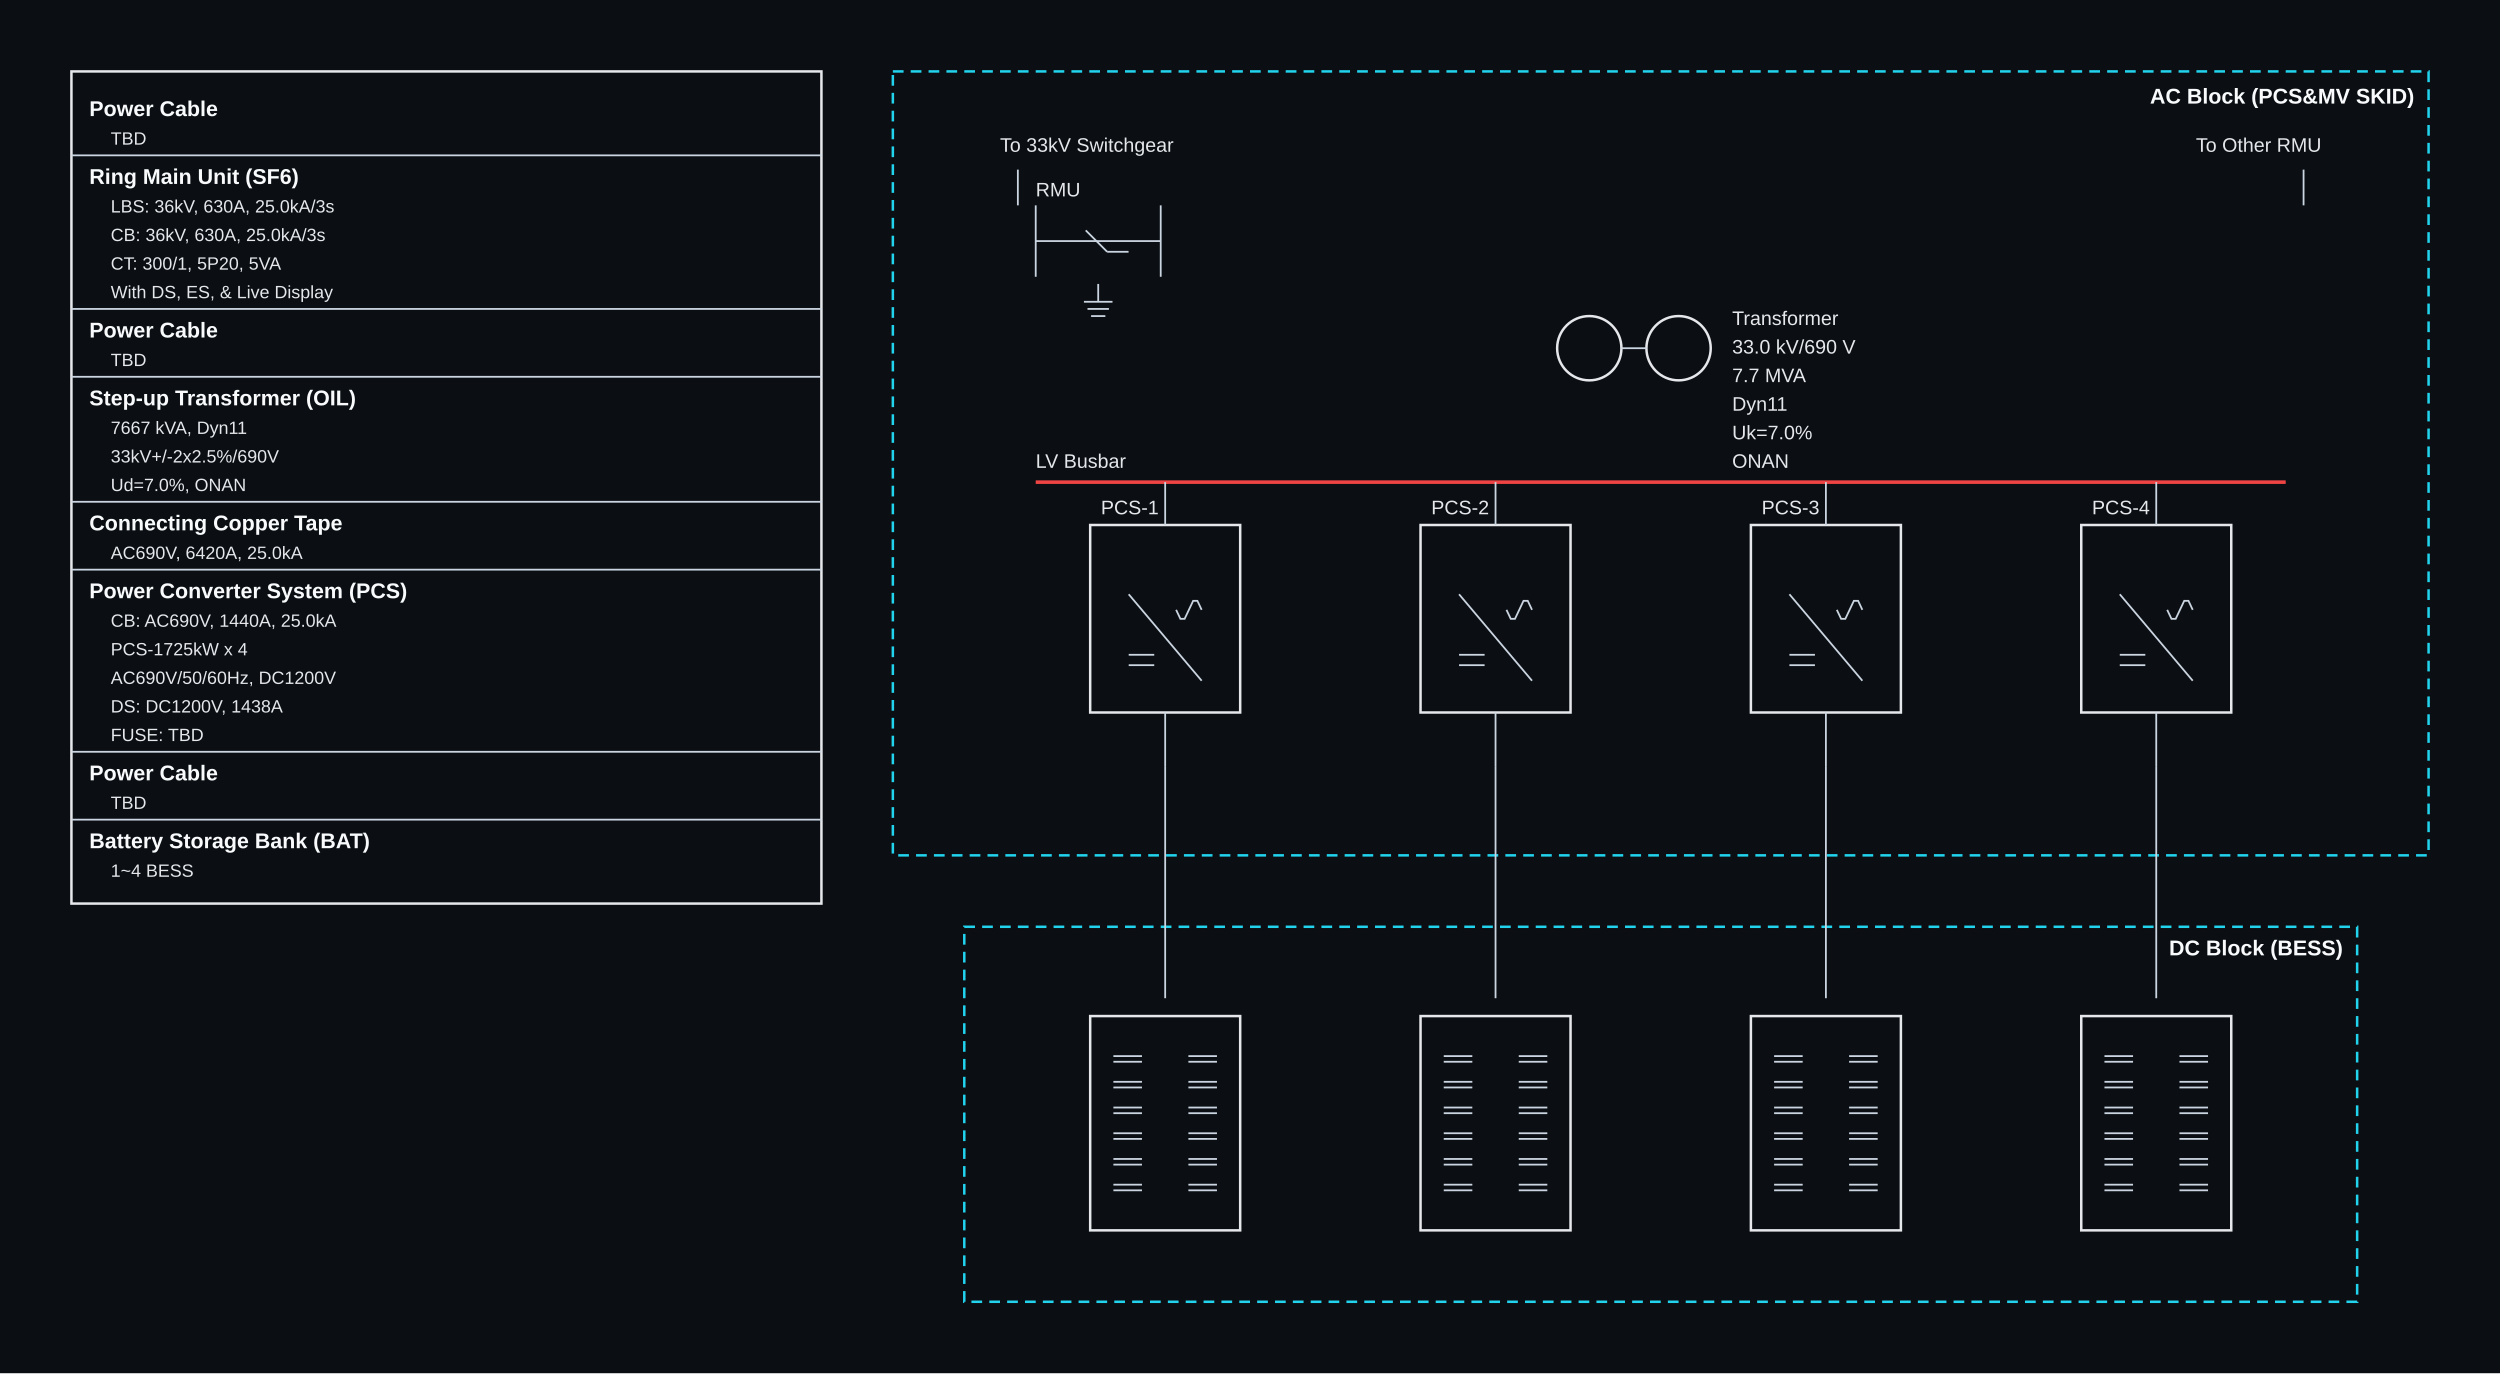
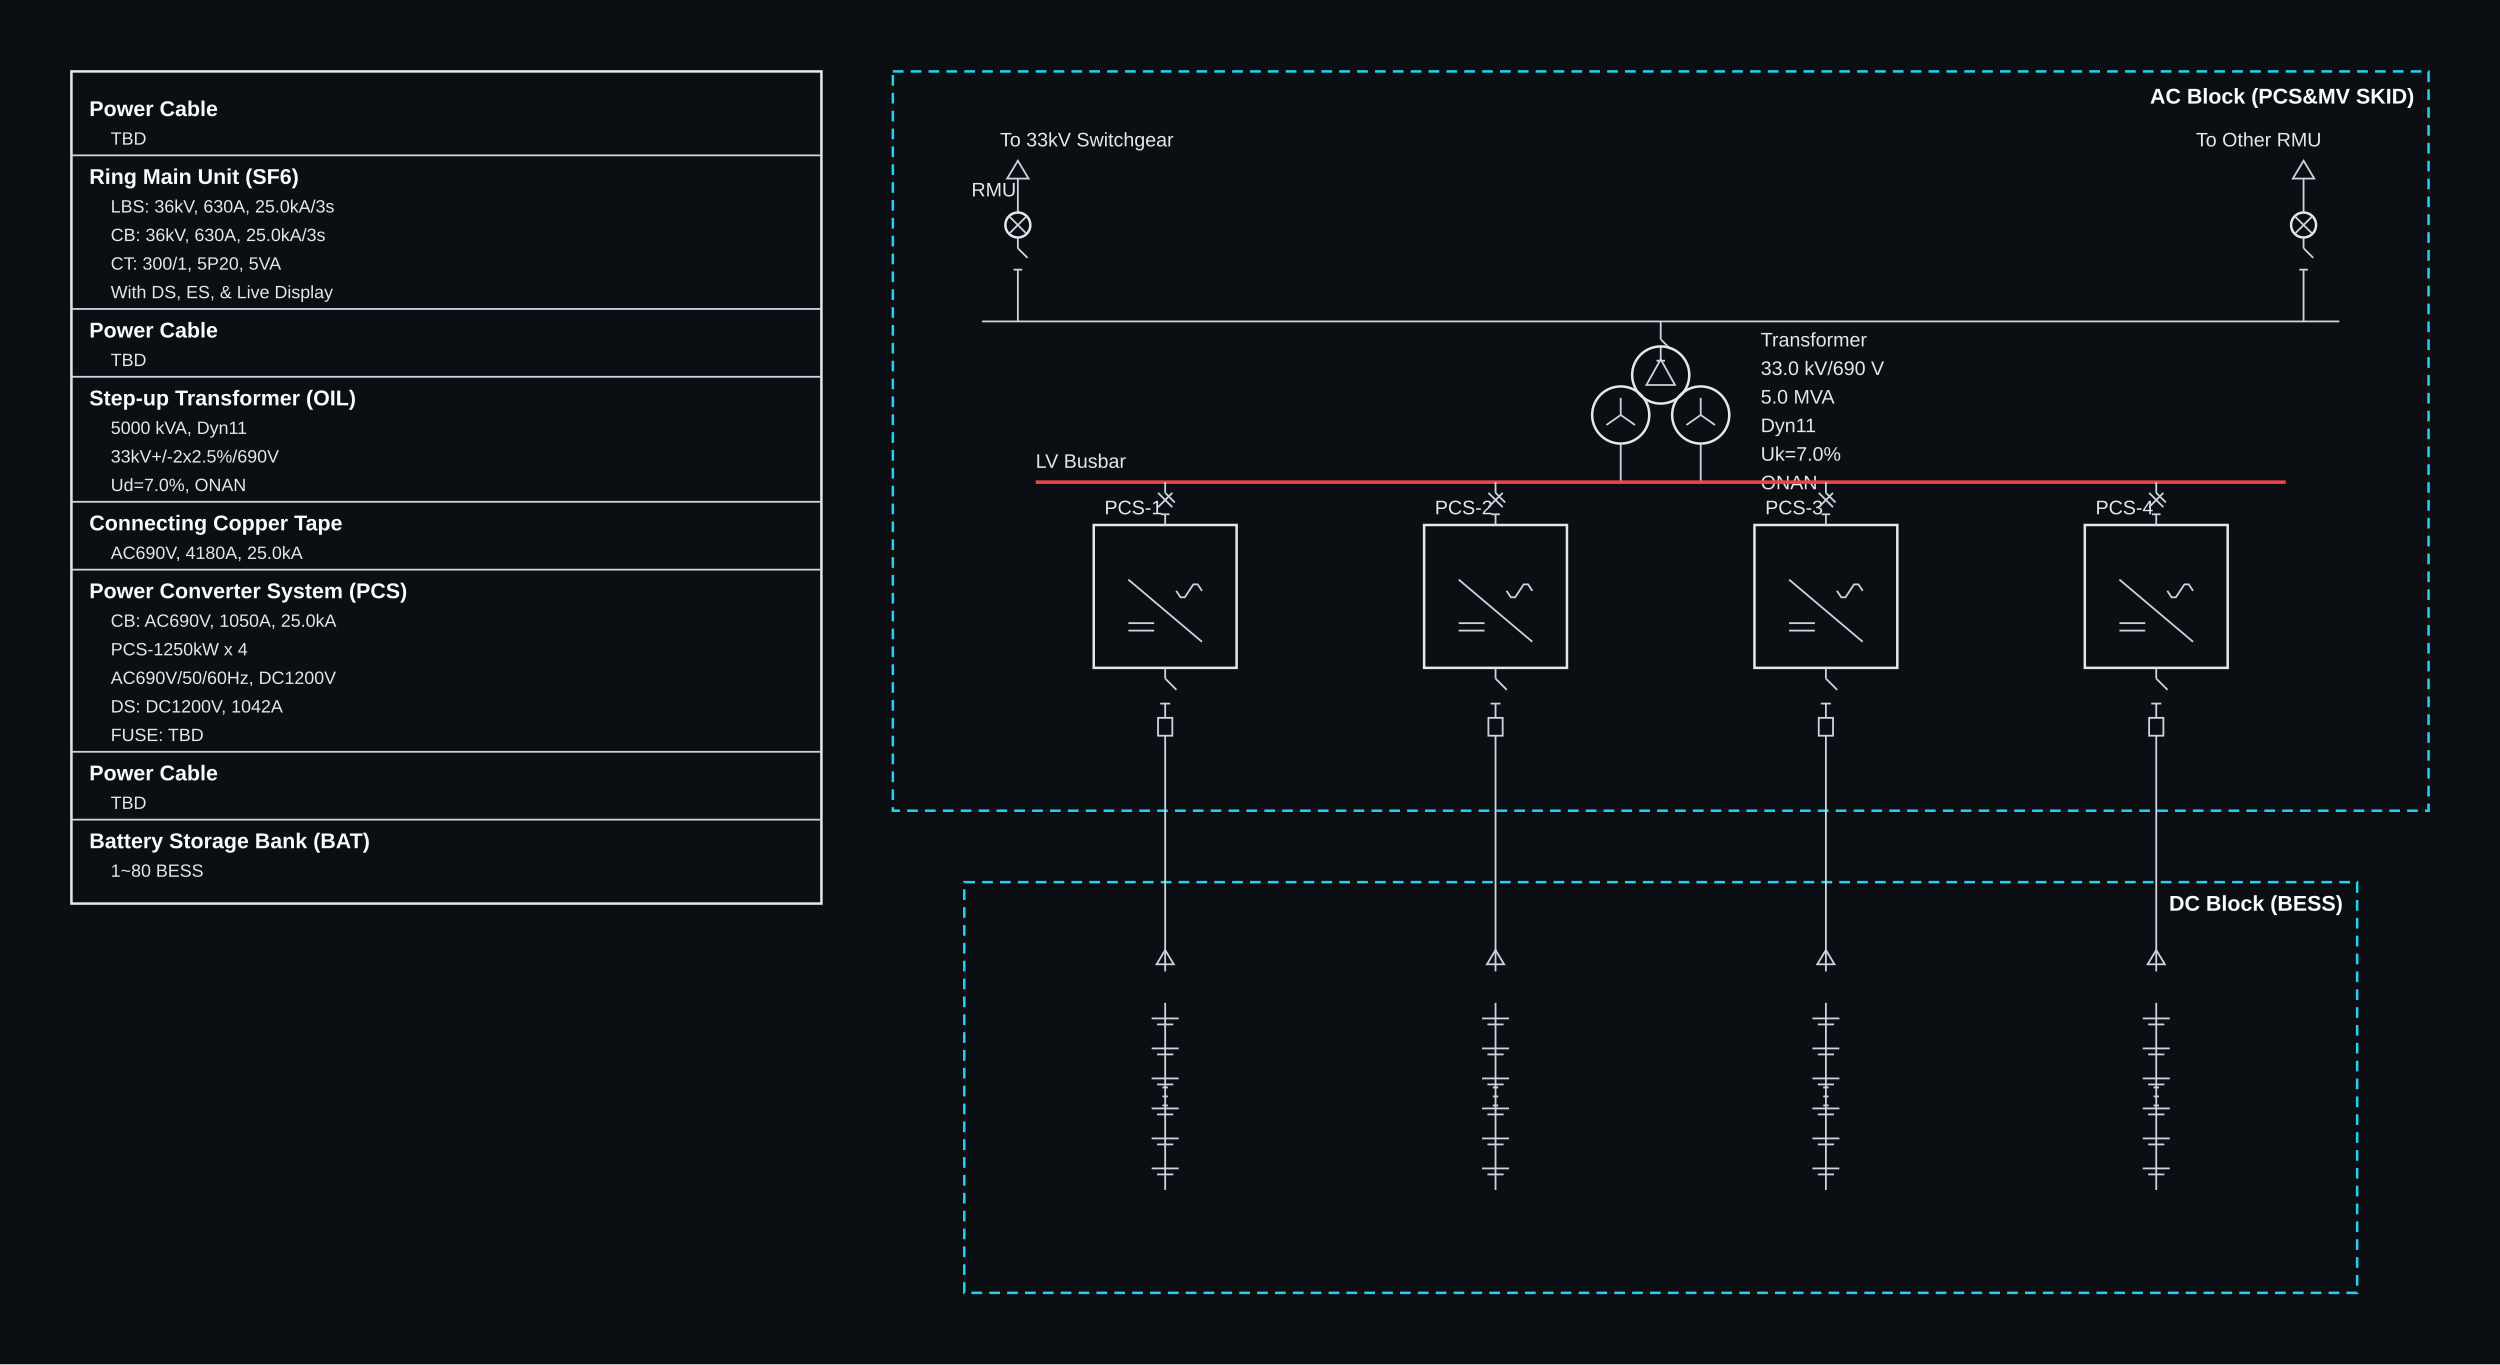
- <svg xmlns="http://www.w3.org/2000/svg" baseProfile="full" height="769.0px" version="1.1" viewBox="0 0 1400 769.0" width="1400px">
+ <svg xmlns="http://www.w3.org/2000/svg" baseProfile="full" height="764.0px" version="1.1" viewBox="0 0 1400 764.0" width="1400px">
  <defs />
  <style type="text/css">
svg { font-family: Arial, 'DejaVu Sans', sans-serif; font-size: 11px; }
.outline { stroke: #e5e7eb; stroke-width: 1.4; fill: none; }
.thin { stroke: #cbd5e1; stroke-width: 1.0; fill: none; }
.thick { stroke: #e5e7eb; stroke-width: 2.0; fill: none; }
.dash { stroke: #22d3ee; stroke-width: 1.4; fill: none; stroke-dasharray: 6,4; }
.busbar { stroke: #ef4444; stroke-width: 2.0; fill: none; }
.label { fill: #e5e7eb; }
.title { font-size: 12px; font-weight: bold; fill: #f8fafc; }
.small { font-size: 10px; fill: #e5e7eb; }
</style>
-   <rect fill="#0b0f13" height="769.0" width="1400" x="0" y="0" />
+   <rect fill="#0b0f13" height="764.0" width="1400" x="0" y="0" />
  <rect class="outline" height="466" width="420.0" x="40.0" y="40" />
  <text class="label title" x="50.0" y="65">Power Cable</text>
  <text class="label small" x="62.0" y="81">TBD</text>
  <line class="thin" x1="40.0" x2="460.0" y1="87.0" y2="87.0" />
  <text class="label title" x="50.0" y="103">Ring Main Unit (SF6)</text>
  <text class="label small" x="62.0" y="119">LBS: 36kV, 630A, 25.0kA/3s</text>
  <text class="label small" x="62.0" y="135">CB: 36kV, 630A, 25.0kA/3s</text>
  <text class="label small" x="62.0" y="151">CT: 300/1, 5P20, 5VA</text>
  <text class="label small" x="62.0" y="167">With DS, ES, &amp; Live Display</text>
  <line class="thin" x1="40.0" x2="460.0" y1="173.0" y2="173.0" />
  <text class="label title" x="50.0" y="189">Power Cable</text>
  <text class="label small" x="62.0" y="205">TBD</text>
  <line class="thin" x1="40.0" x2="460.0" y1="211.0" y2="211.0" />
  <text class="label title" x="50.0" y="227">Step-up Transformer (OIL)</text>
-   <text class="label small" x="62.0" y="243">7667 kVA, Dyn11</text>
+   <text class="label small" x="62.0" y="243">5000 kVA, Dyn11</text>
  <text class="label small" x="62.0" y="259">33kV+/-2x2.5%/690V</text>
  <text class="label small" x="62.0" y="275">Ud=7.0%, ONAN</text>
  <line class="thin" x1="40.0" x2="460.0" y1="281.0" y2="281.0" />
  <text class="label title" x="50.0" y="297">Connecting Copper Tape</text>
-   <text class="label small" x="62.0" y="313">AC690V, 6420A, 25.0kA</text>
+   <text class="label small" x="62.0" y="313">AC690V, 4180A, 25.0kA</text>
  <line class="thin" x1="40.0" x2="460.0" y1="319.0" y2="319.0" />
  <text class="label title" x="50.0" y="335">Power Converter System (PCS)</text>
-   <text class="label small" x="62.0" y="351">CB: AC690V, 1440A, 25.0kA</text>
-   <text class="label small" x="62.0" y="367">PCS-1725kW x 4</text>
+   <text class="label small" x="62.0" y="351">CB: AC690V, 1050A, 25.0kA</text>
+   <text class="label small" x="62.0" y="367">PCS-1250kW x 4</text>
  <text class="label small" x="62.0" y="383">AC690V/50/60Hz, DC1200V</text>
-   <text class="label small" x="62.0" y="399">DS: DC1200V, 1438A</text>
+   <text class="label small" x="62.0" y="399">DS: DC1200V, 1042A</text>
  <text class="label small" x="62.0" y="415">FUSE: TBD</text>
  <line class="thin" x1="40.0" x2="460.0" y1="421.0" y2="421.0" />
  <text class="label title" x="50.0" y="437">Power Cable</text>
  <text class="label small" x="62.0" y="453">TBD</text>
  <line class="thin" x1="40.0" x2="460.0" y1="459.0" y2="459.0" />
  <text class="label title" x="50.0" y="475">Battery Storage Bank (BAT)</text>
-   <text class="label small" x="62.0" y="491">1~4 BESS</text>
-   <rect class="dash" height="439.0" width="860.0" x="500.0" y="40" />
+   <text class="label small" x="62.0" y="491">1~80 BESS</text>
+   <rect class="dash" height="414.0" width="860.0" x="500.0" y="40" />
  <text class="label title" text-anchor="end" x="1352.0" y="58">AC Block (PCS&amp;MV SKID)</text>
-   <text class="label" x="560.0" y="85">To 33kV Switchgear</text>
-   <text class="label" text-anchor="end" x="1300.0" y="85">To Other RMU</text>
-   <line class="thin" x1="570.0" x2="570.0" y1="95" y2="115" />
-   <line class="thin" x1="1290.0" x2="1290.0" y1="95" y2="115" />
-   <text class="label" x="580.0" y="110">RMU</text>
-   <line class="thin" x1="580.0" x2="580.0" y1="115" y2="155" />
-   <line class="thin" x1="650.0" x2="650.0" y1="115" y2="155" />
-   <line class="thin" x1="580.0" x2="650.0" y1="135" y2="135" />
-   <line class="thin" x1="608.0" x2="620.0" y1="129" y2="141" />
-   <line class="thin" x1="620.0" x2="632.0" y1="141" y2="141" />
-   <line class="thin" x1="615.0" x2="615.0" y1="159" y2="169" />
-   <line class="thin" x1="607.0" x2="623.0" y1="169" y2="169" />
-   <line class="thin" x1="609.0" x2="621.0" y1="173" y2="173" />
-   <line class="thin" x1="611.0" x2="619.0" y1="177" y2="177" />
-   <circle class="outline" cx="890.0" cy="195" r="18" />
-   <circle class="outline" cx="940.0" cy="195" r="18" />
-   <line class="thin" x1="908.0" x2="922.0" y1="195" y2="195" />
-   <text class="label" x="970.0" y="182">Transformer</text>
-   <text class="label" x="970.0" y="198">33.0 kV/690 V</text>
-   <text class="label" x="970.0" y="214">7.7 MVA</text>
-   <text class="label" x="970.0" y="230">Dyn11</text>
-   <text class="label" x="970.0" y="246">Uk=7.0%</text>
-   <text class="label" x="970.0" y="262">ONAN</text>
+   <text class="label" x="560.0" y="82">To 33kV Switchgear</text>
+   <text class="label" text-anchor="end" x="1300.0" y="82">To Other RMU</text>
+   <polygon class="thin" fill="none" points="570.0,90.0 564.0,100 576.0,100" />
+   <line class="thin" x1="570.0" x2="570.0" y1="100" y2="119.0" />
+   <circle class="outline" cx="570.0" cy="126" r="7.0" />
+   <line class="thin" x1="565.1" x2="574.9" y1="121.1" y2="130.9" />
+   <line class="thin" x1="565.1" x2="574.9" y1="130.9" y2="121.1" />
+   <line class="thin" x1="570.0" x2="570.0" y1="133.0" y2="139.0" />
+   <line class="thin" x1="570.0" x2="575.4" y1="139.0" y2="144.4" />
+   <line class="thin" x1="567.6" x2="572.4" y1="151.0" y2="151.0" />
+   <line class="thin" x1="570.0" x2="570.0" y1="151.0" y2="180" />
+   <polygon class="thin" fill="none" points="1290.0,90.0 1284.0,100 1296.0,100" />
+   <line class="thin" x1="1290.0" x2="1290.0" y1="100" y2="119.0" />
+   <circle class="outline" cx="1290.0" cy="126" r="7.0" />
+   <line class="thin" x1="1285.1" x2="1294.9" y1="121.1" y2="130.9" />
+   <line class="thin" x1="1285.1" x2="1294.9" y1="130.9" y2="121.1" />
+   <line class="thin" x1="1290.0" x2="1290.0" y1="133.0" y2="139.0" />
+   <line class="thin" x1="1290.0" x2="1295.4" y1="139.0" y2="144.4" />
+   <line class="thin" x1="1287.6" x2="1292.4" y1="151.0" y2="151.0" />
+   <line class="thin" x1="1290.0" x2="1290.0" y1="151.0" y2="180" />
+   <line class="thin" x1="550.0" x2="1310.0" y1="180" y2="180" />
+   <text class="label" x="544.0" y="110">RMU</text>
+   <line class="thin" x1="930.0" x2="930.0" y1="180" y2="190" />
+   <line class="thin" x1="930.0" x2="935.4" y1="190" y2="195.4" />
+   <line class="thin" x1="927.6" x2="932.4" y1="202.0" y2="202.0" />
+   <line class="thin" x1="930.0" x2="930.0" y1="202.0" y2="194.0" />
+   <circle class="outline" cx="930.0" cy="210" r="16.0" />
+   <circle class="outline" cx="907.6" cy="232.4" r="16.0" />
+   <circle class="outline" cx="952.4" cy="232.4" r="16.0" />
+   <polygon class="thin" fill="none" points="930.0,201.2 922.0,215.6 938.0,215.6" />
+   <line class="thin" x1="907.6" x2="907.6" y1="232.4" y2="222.8" />
+   <line class="thin" x1="907.6" x2="899.6" y1="232.4" y2="238.0" />
+   <line class="thin" x1="907.6" x2="915.6" y1="232.4" y2="238.0" />
+   <line class="thin" x1="952.4" x2="952.4" y1="232.4" y2="222.8" />
+   <line class="thin" x1="952.4" x2="944.4" y1="232.4" y2="238.0" />
+   <line class="thin" x1="952.4" x2="960.4" y1="232.4" y2="238.0" />
+   <line class="thin" x1="907.6" x2="907.6" y1="248.4" y2="270" />
+   <line class="thin" x1="952.4" x2="952.4" y1="248.4" y2="270" />
+   <text class="label" x="986.0" y="194.0">Transformer</text>
+   <text class="label" x="986.0" y="210.0">33.0 kV/690 V</text>
+   <text class="label" x="986.0" y="226.0">5.0 MVA</text>
+   <text class="label" x="986.0" y="242.0">Dyn11</text>
+   <text class="label" x="986.0" y="258.0">Uk=7.0%</text>
+   <text class="label" x="986.0" y="274.0">ONAN</text>
  <line class="busbar" x1="580.0" x2="1280.0" y1="270" y2="270" />
  <text class="label" x="580.0" y="262">LV Busbar</text>
-   <rect class="outline" height="105.0" width="84.0" x="610.5" y="294" />
-   <text class="label" x="616.5" y="288">PCS-1</text>
-   <line class="thin" x1="632.071" x2="672.929" y1="332.791" y2="381.209" />
-   <line class="thin" x1="632.071" x2="646.371" y1="372.494" y2="372.494" />
-   <line class="thin" x1="632.071" x2="646.371" y1="366.684" y2="366.684" />
-   <polyline class="thin" fill="none" points="658.629,341.506 661.012,346.538 663.395,346.538 665.779,341.506 668.162,336.475 670.545,336.475 672.929,341.506" />
-   <line class="thin" x1="652.5" x2="652.5" y1="270" y2="294" />
-   <rect class="outline" height="105.0" width="84.0" x="795.5" y="294" />
-   <text class="label" x="801.5" y="288">PCS-2</text>
-   <line class="thin" x1="817.071" x2="857.929" y1="332.791" y2="381.209" />
-   <line class="thin" x1="817.071" x2="831.371" y1="372.494" y2="372.494" />
-   <line class="thin" x1="817.071" x2="831.371" y1="366.684" y2="366.684" />
-   <polyline class="thin" fill="none" points="843.629,341.506 846.012,346.538 848.395,346.538 850.779,341.506 853.162,336.475 855.545,336.475 857.929,341.506" />
-   <line class="thin" x1="837.5" x2="837.5" y1="270" y2="294" />
-   <rect class="outline" height="105.0" width="84.0" x="980.5" y="294" />
-   <text class="label" x="986.5" y="288">PCS-3</text>
-   <line class="thin" x1="1002.071" x2="1042.929" y1="332.791" y2="381.209" />
-   <line class="thin" x1="1002.071" x2="1016.371" y1="372.494" y2="372.494" />
-   <line class="thin" x1="1002.071" x2="1016.371" y1="366.684" y2="366.684" />
-   <polyline class="thin" fill="none" points="1028.629,341.506 1031.012,346.538 1033.395,346.538 1035.779,341.506 1038.162,336.475 1040.545,336.475 1042.929,341.506" />
-   <line class="thin" x1="1022.5" x2="1022.5" y1="270" y2="294" />
-   <rect class="outline" height="105.0" width="84.0" x="1165.5" y="294" />
-   <text class="label" x="1171.5" y="288">PCS-4</text>
-   <line class="thin" x1="1187.071" x2="1227.929" y1="332.791" y2="381.209" />
-   <line class="thin" x1="1187.071" x2="1201.371" y1="372.494" y2="372.494" />
-   <line class="thin" x1="1187.071" x2="1201.371" y1="366.684" y2="366.684" />
-   <polyline class="thin" fill="none" points="1213.629,341.506 1216.012,346.538 1218.395,346.538 1220.779,341.506 1223.162,336.475 1225.545,336.475 1227.929,341.506" />
-   <line class="thin" x1="1207.5" x2="1207.5" y1="270" y2="294" />
-   <line class="thin" x1="652.5" x2="652.5" y1="399.0" y2="429.0" />
-   <line class="thin" x1="837.5" x2="837.5" y1="399.0" y2="429.0" />
-   <line class="thin" x1="1022.5" x2="1022.5" y1="399.0" y2="429.0" />
-   <line class="thin" x1="1207.5" x2="1207.5" y1="399.0" y2="429.0" />
-   <rect class="dash" height="210.0" width="780.0" x="540.0" y="519.0" />
-   <text class="label title" text-anchor="end" x="1312.0" y="535.0">DC Block (BESS)</text>
-   <line class="thin" x1="652.5" x2="652.5" y1="429.0" y2="559.0" />
-   <rect class="outline" height="120.0" width="84.0" x="610.5" y="569.0" />
-   <line class="thin" x1="623.5" x2="639.5" y1="591.416" y2="591.416" />
-   <line class="thin" x1="623.5" x2="639.5" y1="594.584" y2="594.584" />
-   <line class="thin" x1="665.5" x2="681.5" y1="591.416" y2="591.416" />
-   <line class="thin" x1="665.5" x2="681.5" y1="594.584" y2="594.584" />
-   <line class="thin" x1="623.5" x2="639.5" y1="605.816" y2="605.816" />
-   <line class="thin" x1="623.5" x2="639.5" y1="608.984" y2="608.984" />
-   <line class="thin" x1="665.5" x2="681.5" y1="605.816" y2="605.816" />
-   <line class="thin" x1="665.5" x2="681.5" y1="608.984" y2="608.984" />
-   <line class="thin" x1="623.5" x2="639.5" y1="620.216" y2="620.216" />
-   <line class="thin" x1="623.5" x2="639.5" y1="623.384" y2="623.384" />
-   <line class="thin" x1="665.5" x2="681.5" y1="620.216" y2="620.216" />
-   <line class="thin" x1="665.5" x2="681.5" y1="623.384" y2="623.384" />
-   <line class="thin" x1="623.5" x2="639.5" y1="634.616" y2="634.616" />
-   <line class="thin" x1="623.5" x2="639.5" y1="637.784" y2="637.784" />
-   <line class="thin" x1="665.5" x2="681.5" y1="634.616" y2="634.616" />
-   <line class="thin" x1="665.5" x2="681.5" y1="637.784" y2="637.784" />
-   <line class="thin" x1="623.5" x2="639.5" y1="649.016" y2="649.016" />
-   <line class="thin" x1="623.5" x2="639.5" y1="652.184" y2="652.184" />
-   <line class="thin" x1="665.5" x2="681.5" y1="649.016" y2="649.016" />
-   <line class="thin" x1="665.5" x2="681.5" y1="652.184" y2="652.184" />
-   <line class="thin" x1="623.5" x2="639.5" y1="663.416" y2="663.416" />
-   <line class="thin" x1="623.5" x2="639.5" y1="666.584" y2="666.584" />
-   <line class="thin" x1="665.5" x2="681.5" y1="663.416" y2="663.416" />
-   <line class="thin" x1="665.5" x2="681.5" y1="666.584" y2="666.584" />
-   <line class="thin" x1="837.5" x2="837.5" y1="429.0" y2="559.0" />
-   <rect class="outline" height="120.0" width="84.0" x="795.5" y="569.0" />
-   <line class="thin" x1="808.5" x2="824.5" y1="591.416" y2="591.416" />
-   <line class="thin" x1="808.5" x2="824.5" y1="594.584" y2="594.584" />
-   <line class="thin" x1="850.5" x2="866.5" y1="591.416" y2="591.416" />
-   <line class="thin" x1="850.5" x2="866.5" y1="594.584" y2="594.584" />
-   <line class="thin" x1="808.5" x2="824.5" y1="605.816" y2="605.816" />
-   <line class="thin" x1="808.5" x2="824.5" y1="608.984" y2="608.984" />
-   <line class="thin" x1="850.5" x2="866.5" y1="605.816" y2="605.816" />
-   <line class="thin" x1="850.5" x2="866.5" y1="608.984" y2="608.984" />
-   <line class="thin" x1="808.5" x2="824.5" y1="620.216" y2="620.216" />
-   <line class="thin" x1="808.5" x2="824.5" y1="623.384" y2="623.384" />
-   <line class="thin" x1="850.5" x2="866.5" y1="620.216" y2="620.216" />
-   <line class="thin" x1="850.5" x2="866.5" y1="623.384" y2="623.384" />
-   <line class="thin" x1="808.5" x2="824.5" y1="634.616" y2="634.616" />
-   <line class="thin" x1="808.5" x2="824.5" y1="637.784" y2="637.784" />
-   <line class="thin" x1="850.5" x2="866.5" y1="634.616" y2="634.616" />
-   <line class="thin" x1="850.5" x2="866.5" y1="637.784" y2="637.784" />
-   <line class="thin" x1="808.5" x2="824.5" y1="649.016" y2="649.016" />
-   <line class="thin" x1="808.5" x2="824.5" y1="652.184" y2="652.184" />
-   <line class="thin" x1="850.5" x2="866.5" y1="649.016" y2="649.016" />
-   <line class="thin" x1="850.5" x2="866.5" y1="652.184" y2="652.184" />
-   <line class="thin" x1="808.5" x2="824.5" y1="663.416" y2="663.416" />
-   <line class="thin" x1="808.5" x2="824.5" y1="666.584" y2="666.584" />
-   <line class="thin" x1="850.5" x2="866.5" y1="663.416" y2="663.416" />
-   <line class="thin" x1="850.5" x2="866.5" y1="666.584" y2="666.584" />
-   <line class="thin" x1="1022.5" x2="1022.5" y1="429.0" y2="559.0" />
-   <rect class="outline" height="120.0" width="84.0" x="980.5" y="569.0" />
-   <line class="thin" x1="993.5" x2="1009.5" y1="591.416" y2="591.416" />
-   <line class="thin" x1="993.5" x2="1009.5" y1="594.584" y2="594.584" />
-   <line class="thin" x1="1035.5" x2="1051.5" y1="591.416" y2="591.416" />
-   <line class="thin" x1="1035.5" x2="1051.5" y1="594.584" y2="594.584" />
-   <line class="thin" x1="993.5" x2="1009.5" y1="605.816" y2="605.816" />
-   <line class="thin" x1="993.5" x2="1009.5" y1="608.984" y2="608.984" />
-   <line class="thin" x1="1035.5" x2="1051.5" y1="605.816" y2="605.816" />
-   <line class="thin" x1="1035.5" x2="1051.5" y1="608.984" y2="608.984" />
-   <line class="thin" x1="993.5" x2="1009.5" y1="620.216" y2="620.216" />
-   <line class="thin" x1="993.5" x2="1009.5" y1="623.384" y2="623.384" />
-   <line class="thin" x1="1035.5" x2="1051.5" y1="620.216" y2="620.216" />
-   <line class="thin" x1="1035.5" x2="1051.5" y1="623.384" y2="623.384" />
-   <line class="thin" x1="993.5" x2="1009.5" y1="634.616" y2="634.616" />
-   <line class="thin" x1="993.5" x2="1009.5" y1="637.784" y2="637.784" />
-   <line class="thin" x1="1035.5" x2="1051.5" y1="634.616" y2="634.616" />
-   <line class="thin" x1="1035.5" x2="1051.5" y1="637.784" y2="637.784" />
-   <line class="thin" x1="993.5" x2="1009.5" y1="649.016" y2="649.016" />
-   <line class="thin" x1="993.5" x2="1009.5" y1="652.184" y2="652.184" />
-   <line class="thin" x1="1035.5" x2="1051.5" y1="649.016" y2="649.016" />
-   <line class="thin" x1="1035.5" x2="1051.5" y1="652.184" y2="652.184" />
-   <line class="thin" x1="993.5" x2="1009.5" y1="663.416" y2="663.416" />
-   <line class="thin" x1="993.5" x2="1009.5" y1="666.584" y2="666.584" />
-   <line class="thin" x1="1035.5" x2="1051.5" y1="663.416" y2="663.416" />
-   <line class="thin" x1="1035.5" x2="1051.5" y1="666.584" y2="666.584" />
-   <line class="thin" x1="1207.5" x2="1207.5" y1="429.0" y2="559.0" />
-   <rect class="outline" height="120.0" width="84.0" x="1165.5" y="569.0" />
-   <line class="thin" x1="1178.5" x2="1194.5" y1="591.416" y2="591.416" />
-   <line class="thin" x1="1178.5" x2="1194.5" y1="594.584" y2="594.584" />
-   <line class="thin" x1="1220.5" x2="1236.5" y1="591.416" y2="591.416" />
-   <line class="thin" x1="1220.5" x2="1236.5" y1="594.584" y2="594.584" />
-   <line class="thin" x1="1178.5" x2="1194.5" y1="605.816" y2="605.816" />
-   <line class="thin" x1="1178.5" x2="1194.5" y1="608.984" y2="608.984" />
-   <line class="thin" x1="1220.5" x2="1236.5" y1="605.816" y2="605.816" />
-   <line class="thin" x1="1220.5" x2="1236.5" y1="608.984" y2="608.984" />
-   <line class="thin" x1="1178.5" x2="1194.5" y1="620.216" y2="620.216" />
-   <line class="thin" x1="1178.5" x2="1194.5" y1="623.384" y2="623.384" />
-   <line class="thin" x1="1220.5" x2="1236.5" y1="620.216" y2="620.216" />
-   <line class="thin" x1="1220.5" x2="1236.5" y1="623.384" y2="623.384" />
-   <line class="thin" x1="1178.5" x2="1194.5" y1="634.616" y2="634.616" />
-   <line class="thin" x1="1178.5" x2="1194.5" y1="637.784" y2="637.784" />
-   <line class="thin" x1="1220.5" x2="1236.5" y1="634.616" y2="634.616" />
-   <line class="thin" x1="1220.5" x2="1236.5" y1="637.784" y2="637.784" />
-   <line class="thin" x1="1178.5" x2="1194.5" y1="649.016" y2="649.016" />
-   <line class="thin" x1="1178.5" x2="1194.5" y1="652.184" y2="652.184" />
-   <line class="thin" x1="1220.5" x2="1236.5" y1="649.016" y2="649.016" />
-   <line class="thin" x1="1220.5" x2="1236.5" y1="652.184" y2="652.184" />
-   <line class="thin" x1="1178.5" x2="1194.5" y1="663.416" y2="663.416" />
-   <line class="thin" x1="1178.5" x2="1194.5" y1="666.584" y2="666.584" />
-   <line class="thin" x1="1220.5" x2="1236.5" y1="663.416" y2="663.416" />
-   <line class="thin" x1="1220.5" x2="1236.5" y1="666.584" y2="666.584" />
+   <rect class="outline" height="80.0" width="80.0" x="612.5" y="294" />
+   <text class="label" x="618.5" y="288">PCS-1</text>
+   <line class="thin" x1="631.892" x2="673.108" y1="324.592" y2="359.408" />
+   <line class="thin" x1="631.892" x2="646.318" y1="353.141" y2="353.141" />
+   <line class="thin" x1="631.892" x2="646.318" y1="348.963" y2="348.963" />
+   <polyline class="thin" fill="none" points="658.682,330.859 661.087,334.477 663.491,334.477 665.895,330.859 668.299,327.241 670.704,327.241 673.108,330.859" />
+   <line class="thin" x1="648.5" x2="656.5" y1="276.0" y2="284.0" />
+   <line class="thin" x1="648.5" x2="656.5" y1="284.0" y2="276.0" />
+   <line class="thin" x1="652.5" x2="652.5" y1="270" y2="276.0" />
+   <line class="thin" x1="652.5" x2="657.9" y1="276.0" y2="281.4" />
+   <line class="thin" x1="650.1" x2="654.9" y1="288.0" y2="288.0" />
+   <line class="thin" x1="652.5" x2="652.5" y1="288.0" y2="294" />
+   <rect class="outline" height="80.0" width="80.0" x="797.5" y="294" />
+   <text class="label" x="803.5" y="288">PCS-2</text>
+   <line class="thin" x1="816.892" x2="858.108" y1="324.592" y2="359.408" />
+   <line class="thin" x1="816.892" x2="831.318" y1="353.141" y2="353.141" />
+   <line class="thin" x1="816.892" x2="831.318" y1="348.963" y2="348.963" />
+   <polyline class="thin" fill="none" points="843.682,330.859 846.087,334.477 848.491,334.477 850.895,330.859 853.299,327.241 855.704,327.241 858.108,330.859" />
+   <line class="thin" x1="833.5" x2="841.5" y1="276.0" y2="284.0" />
+   <line class="thin" x1="833.5" x2="841.5" y1="284.0" y2="276.0" />
+   <line class="thin" x1="837.5" x2="837.5" y1="270" y2="276.0" />
+   <line class="thin" x1="837.5" x2="842.9" y1="276.0" y2="281.4" />
+   <line class="thin" x1="835.1" x2="839.9" y1="288.0" y2="288.0" />
+   <line class="thin" x1="837.5" x2="837.5" y1="288.0" y2="294" />
+   <rect class="outline" height="80.0" width="80.0" x="982.5" y="294" />
+   <text class="label" x="988.5" y="288">PCS-3</text>
+   <line class="thin" x1="1001.892" x2="1043.108" y1="324.592" y2="359.408" />
+   <line class="thin" x1="1001.892" x2="1016.318" y1="353.141" y2="353.141" />
+   <line class="thin" x1="1001.892" x2="1016.318" y1="348.963" y2="348.963" />
+   <polyline class="thin" fill="none" points="1028.682,330.859 1031.087,334.477 1033.491,334.477 1035.895,330.859 1038.299,327.241 1040.704,327.241 1043.108,330.859" />
+   <line class="thin" x1="1018.5" x2="1026.5" y1="276.0" y2="284.0" />
+   <line class="thin" x1="1018.5" x2="1026.5" y1="284.0" y2="276.0" />
+   <line class="thin" x1="1022.5" x2="1022.5" y1="270" y2="276.0" />
+   <line class="thin" x1="1022.5" x2="1027.9" y1="276.0" y2="281.4" />
+   <line class="thin" x1="1020.1" x2="1024.9" y1="288.0" y2="288.0" />
+   <line class="thin" x1="1022.5" x2="1022.5" y1="288.0" y2="294" />
+   <rect class="outline" height="80.0" width="80.0" x="1167.5" y="294" />
+   <text class="label" x="1173.5" y="288">PCS-4</text>
+   <line class="thin" x1="1186.892" x2="1228.108" y1="324.592" y2="359.408" />
+   <line class="thin" x1="1186.892" x2="1201.318" y1="353.141" y2="353.141" />
+   <line class="thin" x1="1186.892" x2="1201.318" y1="348.963" y2="348.963" />
+   <polyline class="thin" fill="none" points="1213.682,330.859 1216.087,334.477 1218.491,334.477 1220.895,330.859 1223.299,327.241 1225.704,327.241 1228.108,330.859" />
+   <line class="thin" x1="1203.5" x2="1211.5" y1="276.0" y2="284.0" />
+   <line class="thin" x1="1203.5" x2="1211.5" y1="284.0" y2="276.0" />
+   <line class="thin" x1="1207.5" x2="1207.5" y1="270" y2="276.0" />
+   <line class="thin" x1="1207.5" x2="1212.9" y1="276.0" y2="281.4" />
+   <line class="thin" x1="1205.1" x2="1209.9" y1="288.0" y2="288.0" />
+   <line class="thin" x1="1207.5" x2="1207.5" y1="288.0" y2="294" />
+   <rect class="dash" height="230.0" width="780.0" x="540.0" y="494.0" />
+   <text class="label title" text-anchor="end" x="1312.0" y="510.0">DC Block (BESS)</text>
+   <line class="thin" x1="652.5" x2="652.5" y1="374.0" y2="380.0" />
+   <line class="thin" x1="652.5" x2="658.8" y1="380.0" y2="386.3" />
+   <line class="thin" x1="649.7" x2="655.3" y1="394.0" y2="394.0" />
+   <line class="thin" x1="652.5" x2="652.5" y1="394.0" y2="402.0" />
+   <rect class="thin" height="10.0" width="8.0" x="648.5" y="402.0" />
+   <line class="thin" x1="652.5" x2="652.5" y1="412.0" y2="540.0" />
+   <polygon class="thin" fill="none" points="652.5,532.0 647.7,540.0 657.3,540.0" />
+   <line class="thin" x1="652.5" x2="652.5" y1="540.0" y2="544.0" />
+   <line class="thin" x1="652.5" x2="652.5" y1="561.6" y2="666.4" />
+   <line class="thin" x1="644.94" x2="660.06" y1="570.32" y2="570.32" />
+   <line class="thin" x1="647.964" x2="657.036" y1="573.68" y2="573.68" />
+   <line class="thin" x1="644.94" x2="660.06" y1="587.12" y2="587.12" />
+   <line class="thin" x1="647.964" x2="657.036" y1="590.48" y2="590.48" />
+   <line class="thin" x1="644.94" x2="660.06" y1="603.92" y2="603.92" />
+   <line class="thin" x1="647.964" x2="657.036" y1="607.28" y2="607.28" />
+   <line class="thin" x1="644.94" x2="660.06" y1="620.72" y2="620.72" />
+   <line class="thin" x1="647.964" x2="657.036" y1="624.08" y2="624.08" />
+   <line class="thin" x1="644.94" x2="660.06" y1="637.52" y2="637.52" />
+   <line class="thin" x1="647.964" x2="657.036" y1="640.88" y2="640.88" />
+   <line class="thin" x1="644.94" x2="660.06" y1="654.32" y2="654.32" />
+   <line class="thin" x1="647.964" x2="657.036" y1="657.68" y2="657.68" />
+   <line class="thin" x1="651.0" x2="654.0" y1="608.96" y2="608.96" />
+   <line class="thin" x1="651.0" x2="654.0" y1="614.0" y2="614.0" />
+   <line class="thin" x1="651.0" x2="654.0" y1="619.04" y2="619.04" />
+   <line class="thin" x1="837.5" x2="837.5" y1="374.0" y2="380.0" />
+   <line class="thin" x1="837.5" x2="843.8" y1="380.0" y2="386.3" />
+   <line class="thin" x1="834.7" x2="840.3" y1="394.0" y2="394.0" />
+   <line class="thin" x1="837.5" x2="837.5" y1="394.0" y2="402.0" />
+   <rect class="thin" height="10.0" width="8.0" x="833.5" y="402.0" />
+   <line class="thin" x1="837.5" x2="837.5" y1="412.0" y2="540.0" />
+   <polygon class="thin" fill="none" points="837.5,532.0 832.7,540.0 842.3,540.0" />
+   <line class="thin" x1="837.5" x2="837.5" y1="540.0" y2="544.0" />
+   <line class="thin" x1="837.5" x2="837.5" y1="561.6" y2="666.4" />
+   <line class="thin" x1="829.94" x2="845.06" y1="570.32" y2="570.32" />
+   <line class="thin" x1="832.964" x2="842.036" y1="573.68" y2="573.68" />
+   <line class="thin" x1="829.94" x2="845.06" y1="587.12" y2="587.12" />
+   <line class="thin" x1="832.964" x2="842.036" y1="590.48" y2="590.48" />
+   <line class="thin" x1="829.94" x2="845.06" y1="603.92" y2="603.92" />
+   <line class="thin" x1="832.964" x2="842.036" y1="607.28" y2="607.28" />
+   <line class="thin" x1="829.94" x2="845.06" y1="620.72" y2="620.72" />
+   <line class="thin" x1="832.964" x2="842.036" y1="624.08" y2="624.08" />
+   <line class="thin" x1="829.94" x2="845.06" y1="637.52" y2="637.52" />
+   <line class="thin" x1="832.964" x2="842.036" y1="640.88" y2="640.88" />
+   <line class="thin" x1="829.94" x2="845.06" y1="654.32" y2="654.32" />
+   <line class="thin" x1="832.964" x2="842.036" y1="657.68" y2="657.68" />
+   <line class="thin" x1="836.0" x2="839.0" y1="608.96" y2="608.96" />
+   <line class="thin" x1="836.0" x2="839.0" y1="614.0" y2="614.0" />
+   <line class="thin" x1="836.0" x2="839.0" y1="619.04" y2="619.04" />
+   <line class="thin" x1="1022.5" x2="1022.5" y1="374.0" y2="380.0" />
+   <line class="thin" x1="1022.5" x2="1028.8" y1="380.0" y2="386.3" />
+   <line class="thin" x1="1019.7" x2="1025.3" y1="394.0" y2="394.0" />
+   <line class="thin" x1="1022.5" x2="1022.5" y1="394.0" y2="402.0" />
+   <rect class="thin" height="10.0" width="8.0" x="1018.5" y="402.0" />
+   <line class="thin" x1="1022.5" x2="1022.5" y1="412.0" y2="540.0" />
+   <polygon class="thin" fill="none" points="1022.5,532.0 1017.7,540.0 1027.3,540.0" />
+   <line class="thin" x1="1022.5" x2="1022.5" y1="540.0" y2="544.0" />
+   <line class="thin" x1="1022.5" x2="1022.5" y1="561.6" y2="666.4" />
+   <line class="thin" x1="1014.94" x2="1030.06" y1="570.32" y2="570.32" />
+   <line class="thin" x1="1017.964" x2="1027.036" y1="573.68" y2="573.68" />
+   <line class="thin" x1="1014.94" x2="1030.06" y1="587.12" y2="587.12" />
+   <line class="thin" x1="1017.964" x2="1027.036" y1="590.48" y2="590.48" />
+   <line class="thin" x1="1014.94" x2="1030.06" y1="603.92" y2="603.92" />
+   <line class="thin" x1="1017.964" x2="1027.036" y1="607.28" y2="607.28" />
+   <line class="thin" x1="1014.94" x2="1030.06" y1="620.72" y2="620.72" />
+   <line class="thin" x1="1017.964" x2="1027.036" y1="624.08" y2="624.08" />
+   <line class="thin" x1="1014.94" x2="1030.06" y1="637.52" y2="637.52" />
+   <line class="thin" x1="1017.964" x2="1027.036" y1="640.88" y2="640.88" />
+   <line class="thin" x1="1014.94" x2="1030.06" y1="654.32" y2="654.32" />
+   <line class="thin" x1="1017.964" x2="1027.036" y1="657.68" y2="657.68" />
+   <line class="thin" x1="1021.0" x2="1024.0" y1="608.96" y2="608.96" />
+   <line class="thin" x1="1021.0" x2="1024.0" y1="614.0" y2="614.0" />
+   <line class="thin" x1="1021.0" x2="1024.0" y1="619.04" y2="619.04" />
+   <line class="thin" x1="1207.5" x2="1207.5" y1="374.0" y2="380.0" />
+   <line class="thin" x1="1207.5" x2="1213.8" y1="380.0" y2="386.3" />
+   <line class="thin" x1="1204.7" x2="1210.3" y1="394.0" y2="394.0" />
+   <line class="thin" x1="1207.5" x2="1207.5" y1="394.0" y2="402.0" />
+   <rect class="thin" height="10.0" width="8.0" x="1203.5" y="402.0" />
+   <line class="thin" x1="1207.5" x2="1207.5" y1="412.0" y2="540.0" />
+   <polygon class="thin" fill="none" points="1207.5,532.0 1202.7,540.0 1212.3,540.0" />
+   <line class="thin" x1="1207.5" x2="1207.5" y1="540.0" y2="544.0" />
+   <line class="thin" x1="1207.5" x2="1207.5" y1="561.6" y2="666.4" />
+   <line class="thin" x1="1199.94" x2="1215.06" y1="570.32" y2="570.32" />
+   <line class="thin" x1="1202.964" x2="1212.036" y1="573.68" y2="573.68" />
+   <line class="thin" x1="1199.94" x2="1215.06" y1="587.12" y2="587.12" />
+   <line class="thin" x1="1202.964" x2="1212.036" y1="590.48" y2="590.48" />
+   <line class="thin" x1="1199.94" x2="1215.06" y1="603.92" y2="603.92" />
+   <line class="thin" x1="1202.964" x2="1212.036" y1="607.28" y2="607.28" />
+   <line class="thin" x1="1199.94" x2="1215.06" y1="620.72" y2="620.72" />
+   <line class="thin" x1="1202.964" x2="1212.036" y1="624.08" y2="624.08" />
+   <line class="thin" x1="1199.94" x2="1215.06" y1="637.52" y2="637.52" />
+   <line class="thin" x1="1202.964" x2="1212.036" y1="640.88" y2="640.88" />
+   <line class="thin" x1="1199.94" x2="1215.06" y1="654.32" y2="654.32" />
+   <line class="thin" x1="1202.964" x2="1212.036" y1="657.68" y2="657.68" />
+   <line class="thin" x1="1206.0" x2="1209.0" y1="608.96" y2="608.96" />
+   <line class="thin" x1="1206.0" x2="1209.0" y1="614.0" y2="614.0" />
+   <line class="thin" x1="1206.0" x2="1209.0" y1="619.04" y2="619.04" />
</svg>
